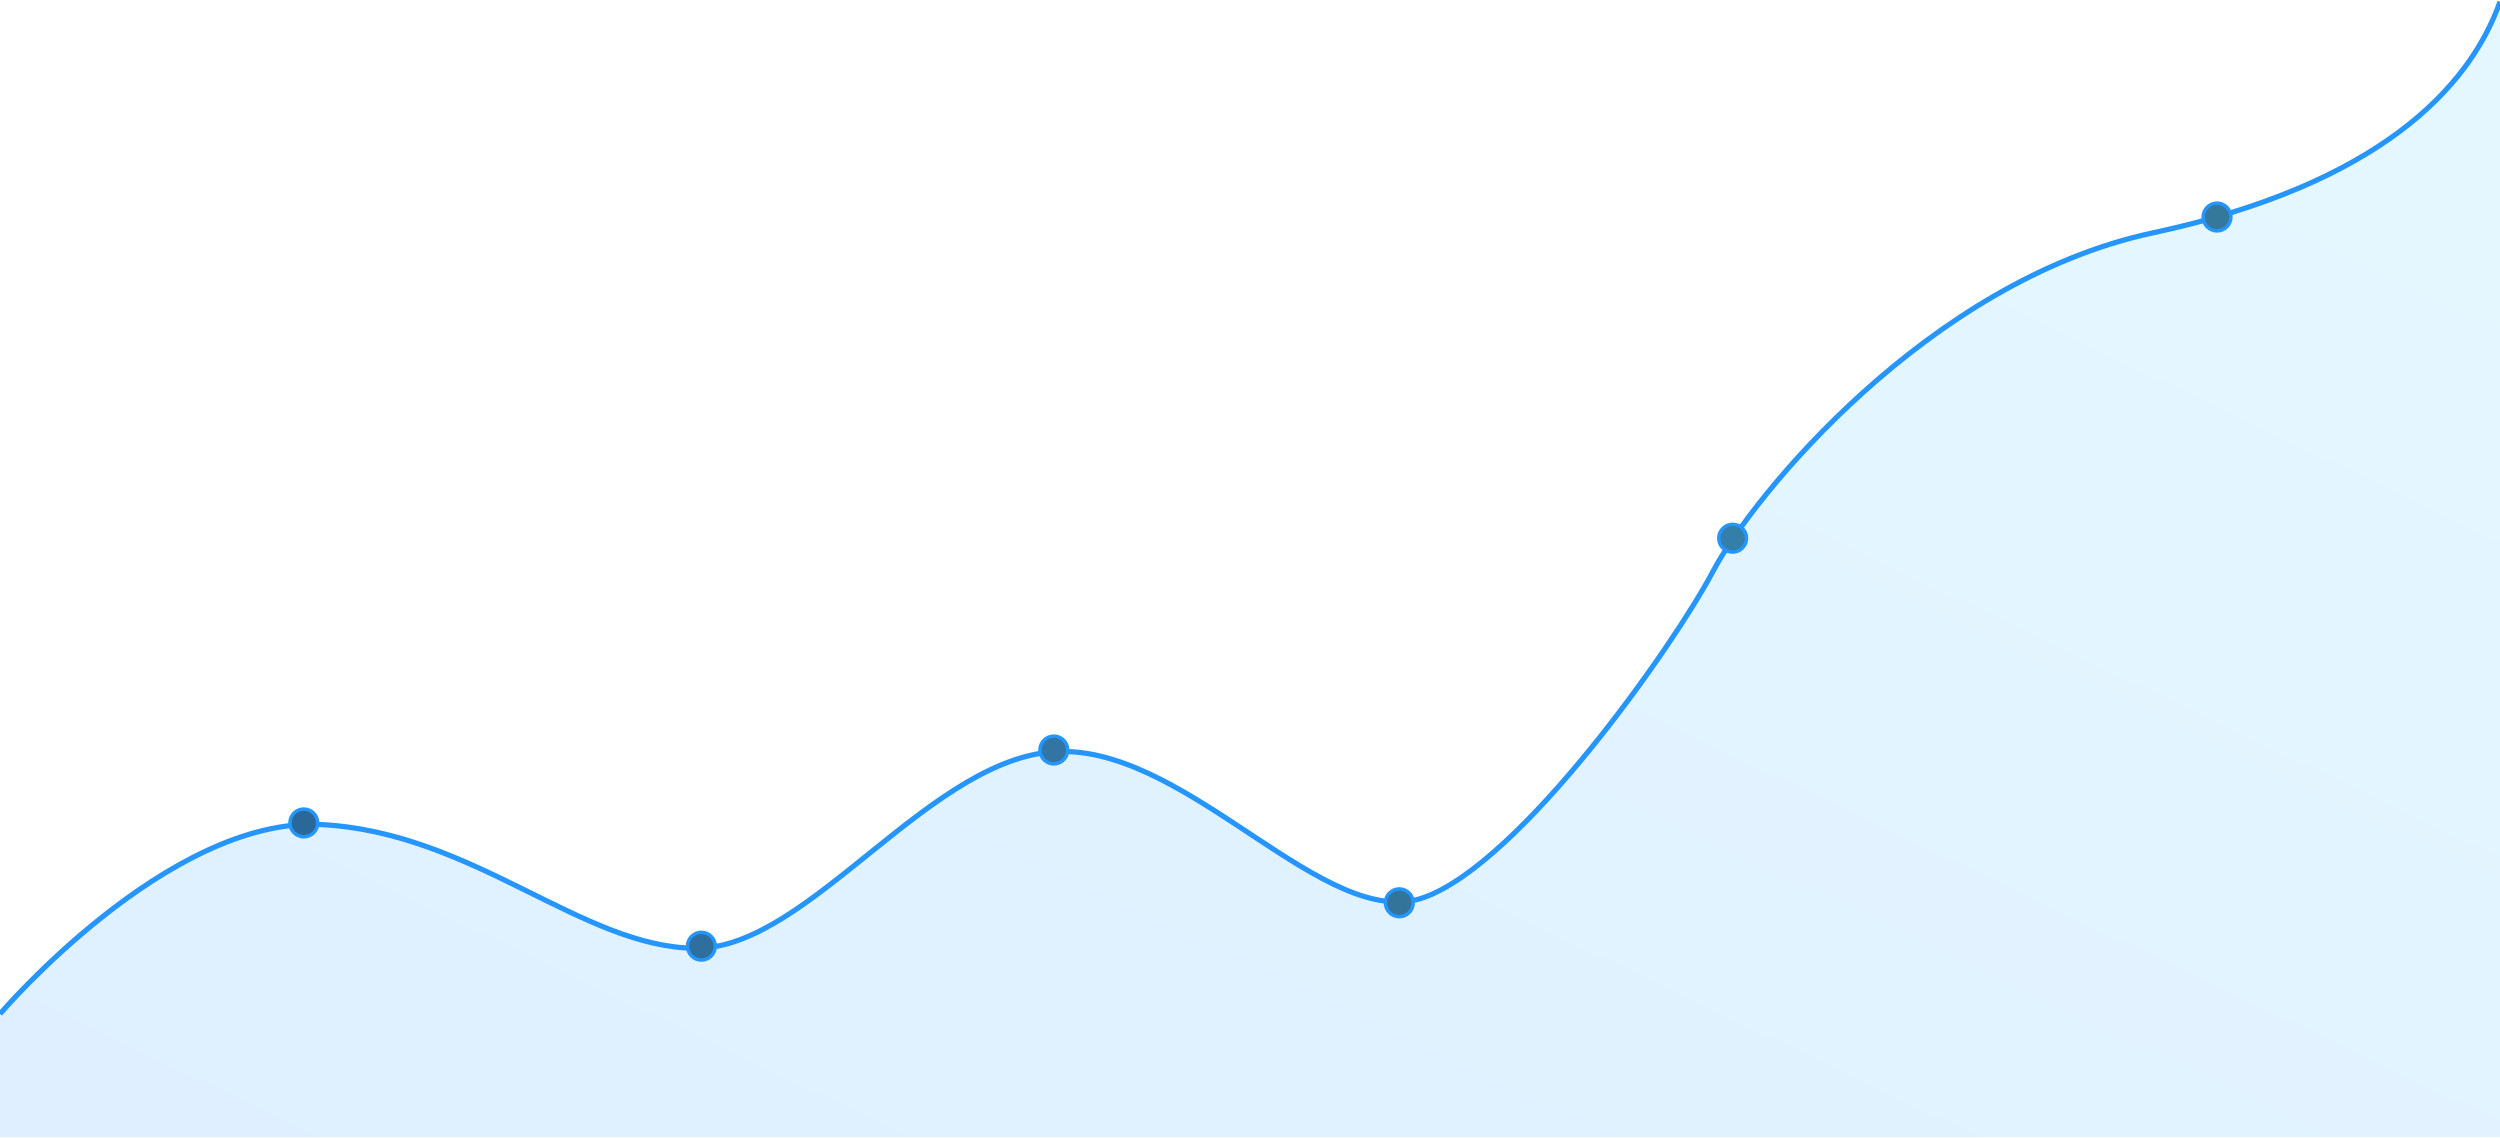
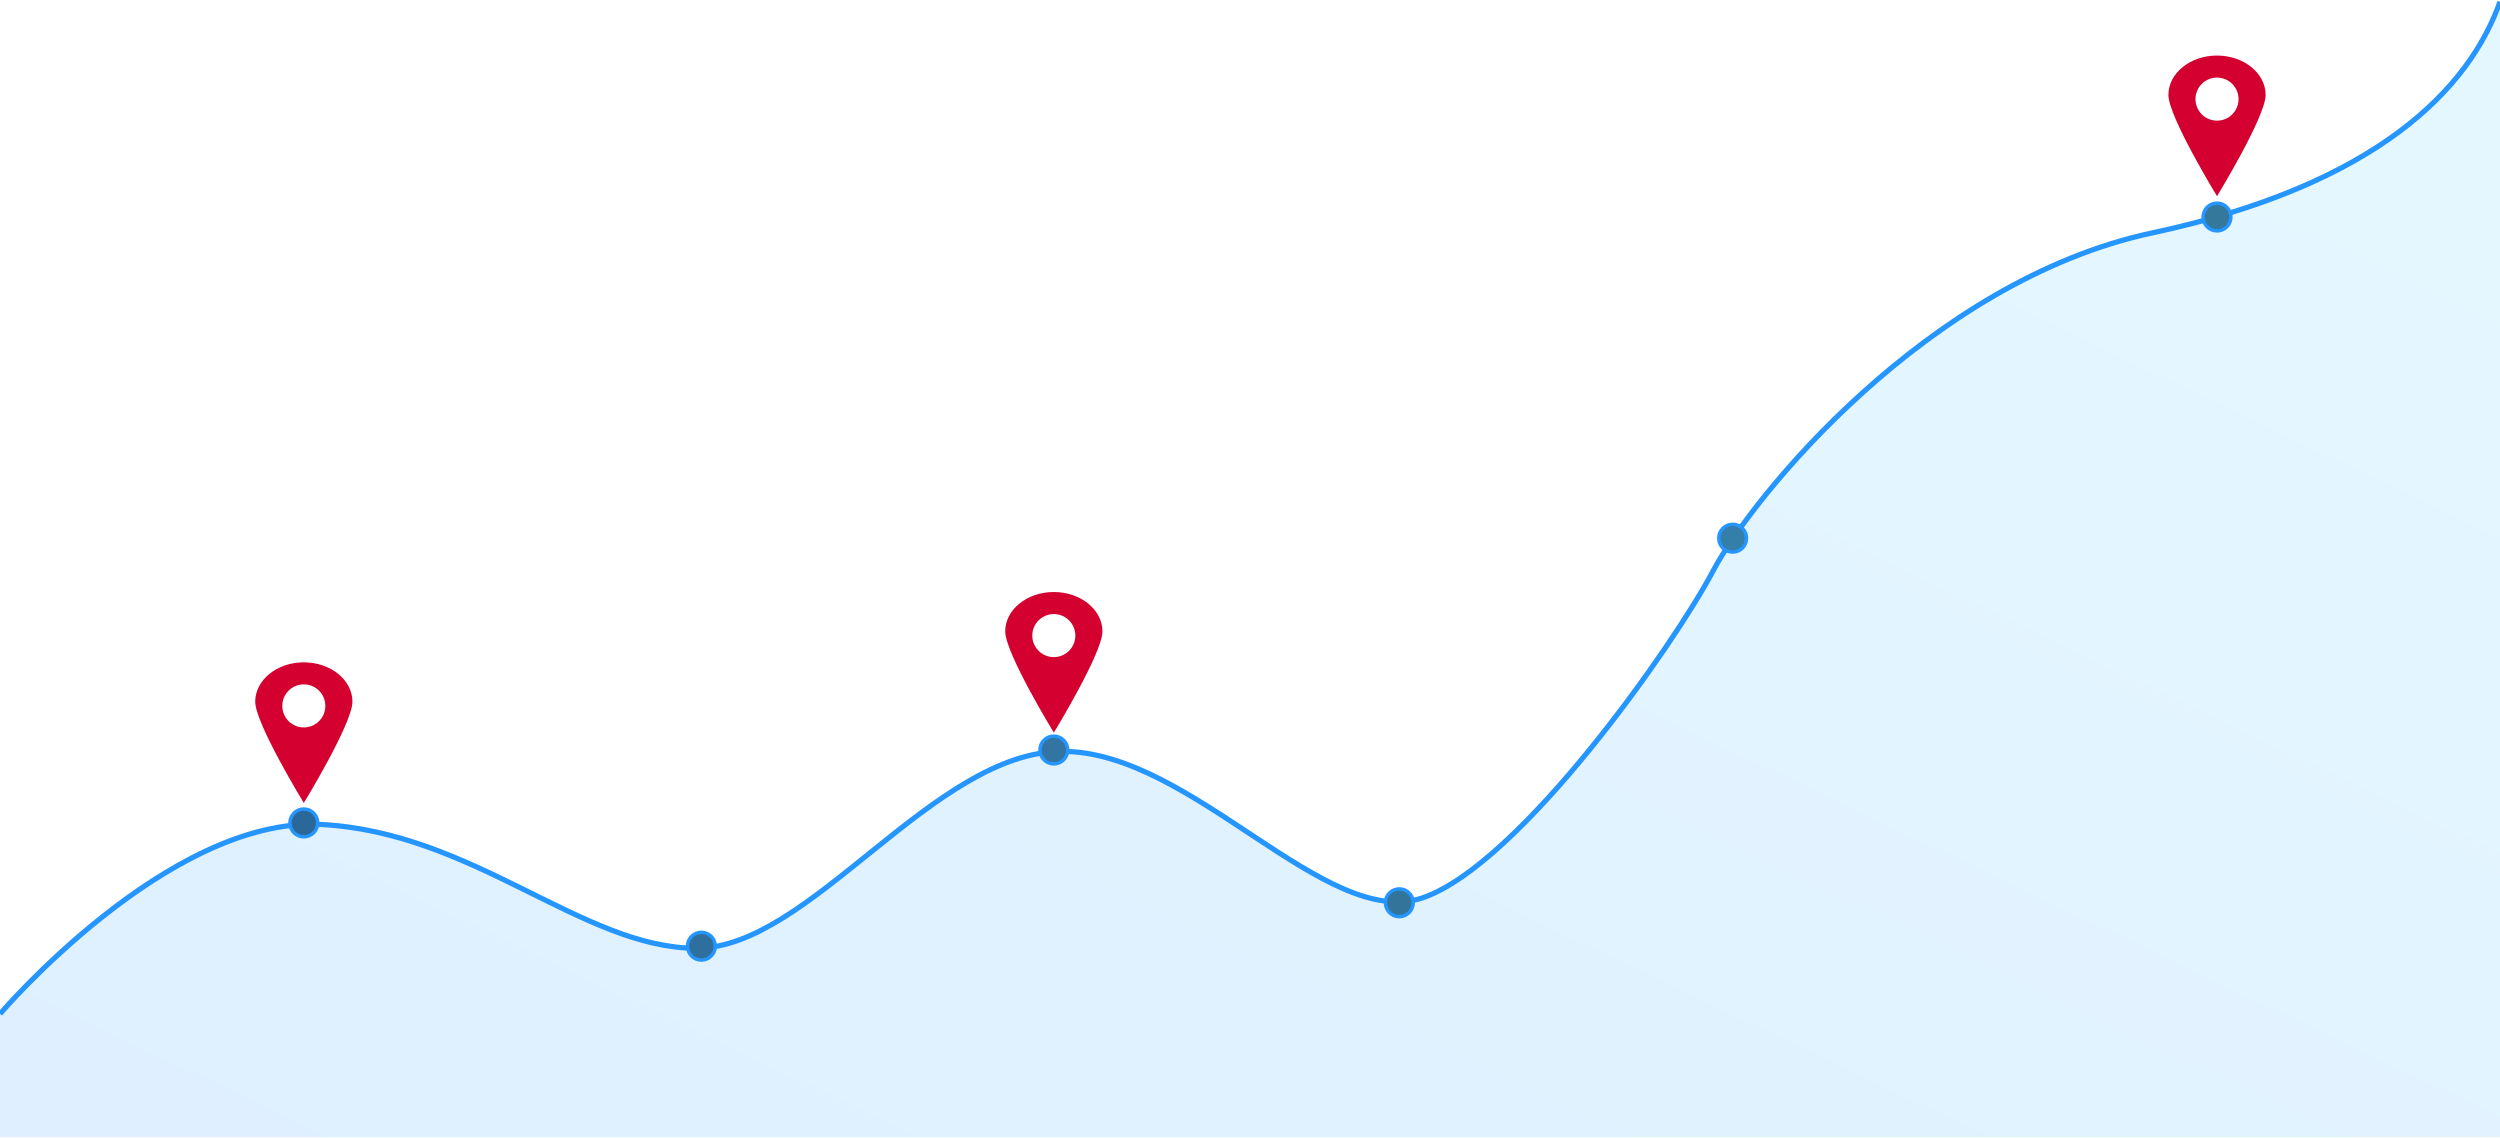
- <svg xmlns="http://www.w3.org/2000/svg" width="1440px" height="655px" viewBox="0 0 1440 655" version="1.1">
-   <defs>
-     <linearGradient x1="96.928%" y1="17.809%" x2="9.579%" y2="100%" id="linearGradient-1">
-       <stop stop-color="#4CC7FF" stop-opacity="0.15" offset="0%" />
-       <stop stop-color="#2595FF" stop-opacity="0.15" offset="100%" />
-     </linearGradient>
-   </defs>
-   <g id="Page-1" stroke="none" stroke-width="1" fill="none" fill-rule="evenodd">
+ <svg xmlns="http://www.w3.org/2000/svg" version="1.1" id="Layer_1" x="0px" y="0px" viewBox="0 0 1440 655" style="enable-background:new 0 0 1440 655;" xml:space="preserve">
+   <style type="text/css">
+ 	.st0{fill:url(#Path-539_2_);}
+ 	.st1{fill:none;stroke:#2595FF;stroke-width:3;}
+ 	.st2{fill:#2A689A;stroke:#2595FF;stroke-width:2;}
+ 	.st3{fill:#2E6F9D;stroke:#2595FF;stroke-width:2;}
+ 	.st4{fill:#3275A2;stroke:#2595FF;stroke-width:2;}
+ 	.st5{fill:#32749A;stroke:#2595FF;stroke-width:2;}
+ 	.st6{fill:#347FAA;stroke:#2595FF;stroke-width:2;}
+ 	.st7{fill:#34789C;stroke:#2595FF;stroke-width:2;}
+ 	.st8{fill:#D4002F;}
+ </style>
+   <g id="Page-1">
    <g id="WINNER" transform="translate(0, -177)">
      <g id="header" transform="translate(-36, -166)">
        <g id="backgroun" transform="translate(9, 157)">
-           <g transform="translate(-83, 3)" id="graph">
+           <g id="graph" transform="translate(-83, 3)">
            <g transform="translate(110, 184)">
-               <path d="M0,583 C0,583 96.77,469.422 184.879,473.938 C272.988,478.453 335.605,545.191 401.219,545.191 C466.832,545.191 537.488,431.84 612.133,431.84 C686.777,431.84 763.754,535.441 819.68,516.117 C875.605,496.793 964.379,370.461 986.77,327.941 C1009.16,285.422 1110.438,160.891 1239.973,133.141 C1369.508,105.391 1422.328,49.424 1440,5.68434189e-14 L1440,654 L0,654 L0,583 Z" id="Path-539" fill="url(#linearGradient-1)" />
-               <path d="M0,583 C0,583 96.77,469.422 184.879,473.938 C272.988,478.453 335.605,545.191 401.219,545.191 C466.832,545.191 537.488,431.84 612.133,431.84 C686.777,431.84 763.754,535.441 819.68,516.117 C875.605,496.793 964.379,370.461 986.77,327.941 C1009.16,285.422 1110.438,160.891 1239.973,133.141 C1369.508,105.391 1422.328,50.033 1440,0" id="Path-539" stroke="#2595FF" stroke-width="3" />
-               <g id="graph-dots" transform="translate(167, 116)" stroke="#2595FF" stroke-width="2">
-                 <circle id="Oval-60" fill="#2A689A" cx="8" cy="357" r="8" />
-                 <circle id="Oval-60" fill="#2E6F9D" cx="237" cy="428" r="8" />
-                 <circle id="Oval-60" fill="#3275A2" cx="440" cy="315" r="8" />
-                 <circle id="Oval-60" fill="#32749A" cx="639" cy="403" r="8" />
-                 <circle id="Oval-60" fill="#347FAA" cx="831" cy="193" r="8" />
-                 <circle id="Oval-60" fill="#34789C" cx="1110" cy="8" r="8" />
+               <linearGradient id="Path-539_2_" gradientUnits="userSpaceOnUse" x1="504.765" y1="470.948" x2="503.892" y2="470.126" gradientTransform="matrix(1440 0 0 -654 -725256 308218)">
+                 <stop offset="0" style="stop-color:#4CC7FF;stop-opacity:0.15" />
+                 <stop offset="1" style="stop-color:#2595FF;stop-opacity:0.15" />
+               </linearGradient>
+               <path id="Path-539" class="st0" d="M0,583c0,0,96.8-113.6,184.9-109.1s150.7,71.3,216.3,71.3s136.3-113.4,210.9-113.4        s151.6,103.6,207.5,84.3s144.7-145.7,167.1-188.2s123.7-167.1,253.2-194.8S1422.3,49.4,1440,0v654H0V583z" />
+               <path id="Path-539_1_" class="st1" d="M0,583c0,0,96.8-113.6,184.9-109.1s150.7,71.3,216.3,71.3s136.3-113.4,210.9-113.4        s151.6,103.6,207.5,84.3s144.7-145.7,167.1-188.2s123.7-167.1,253.2-194.8S1422.3,50,1440,0" />
+               <g id="graph-dots" transform="translate(167, 116)">
+                 <circle id="Oval-60" class="st2" cx="8" cy="357" r="8" />
+                 <circle id="Oval-60_1_" class="st3" cx="237" cy="428" r="8" />
+                 <circle id="Oval-60_2_" class="st4" cx="440" cy="315" r="8" />
+                 <circle id="Oval-60_3_" class="st5" cx="639" cy="403" r="8" />
+                 <circle id="Oval-60_4_" class="st6" cx="831" cy="193" r="8" />
+                 <circle id="Oval-60_5_" class="st7" cx="1110" cy="8" r="8" />
              </g>
            </g>
          </g>
        </g>
      </g>
    </g>
  </g>
+   <path class="st8" d="M607,341c-15.5,0-28,10.2-28,22.7c0,12.5,28,58.3,28,58.3s28-45.8,28-58.3S622.5,341,607,341z M607,378.5  c-6.9,0-12.4-5.6-12.4-12.4c0-6.9,5.6-12.4,12.4-12.4c6.9,0,12.4,5.6,12.4,12.4C619.4,372.9,613.9,378.5,607,378.5z" />
+   <path class="st8" d="M175,381.5c-15.5,0-28,10.2-28,22.7c0,12.5,28,58.3,28,58.3s28-45.8,28-58.3S190.5,381.5,175,381.5z M175,419  c-6.9,0-12.4-5.6-12.4-12.4c0-6.9,5.6-12.4,12.4-12.4c6.9,0,12.4,5.6,12.4,12.4C187.4,413.4,181.9,419,175,419z" />
+   <path class="st8" d="M1277,32c-15.5,0-28,10.2-28,22.7s28,58.3,28,58.3s28-45.8,28-58.3S1292.5,32,1277,32z M1277,69.5  c-6.9,0-12.4-5.6-12.4-12.4c0-6.9,5.6-12.4,12.4-12.4c6.9,0,12.4,5.6,12.4,12.4C1289.4,63.9,1283.9,69.5,1277,69.5z" />
</svg>
